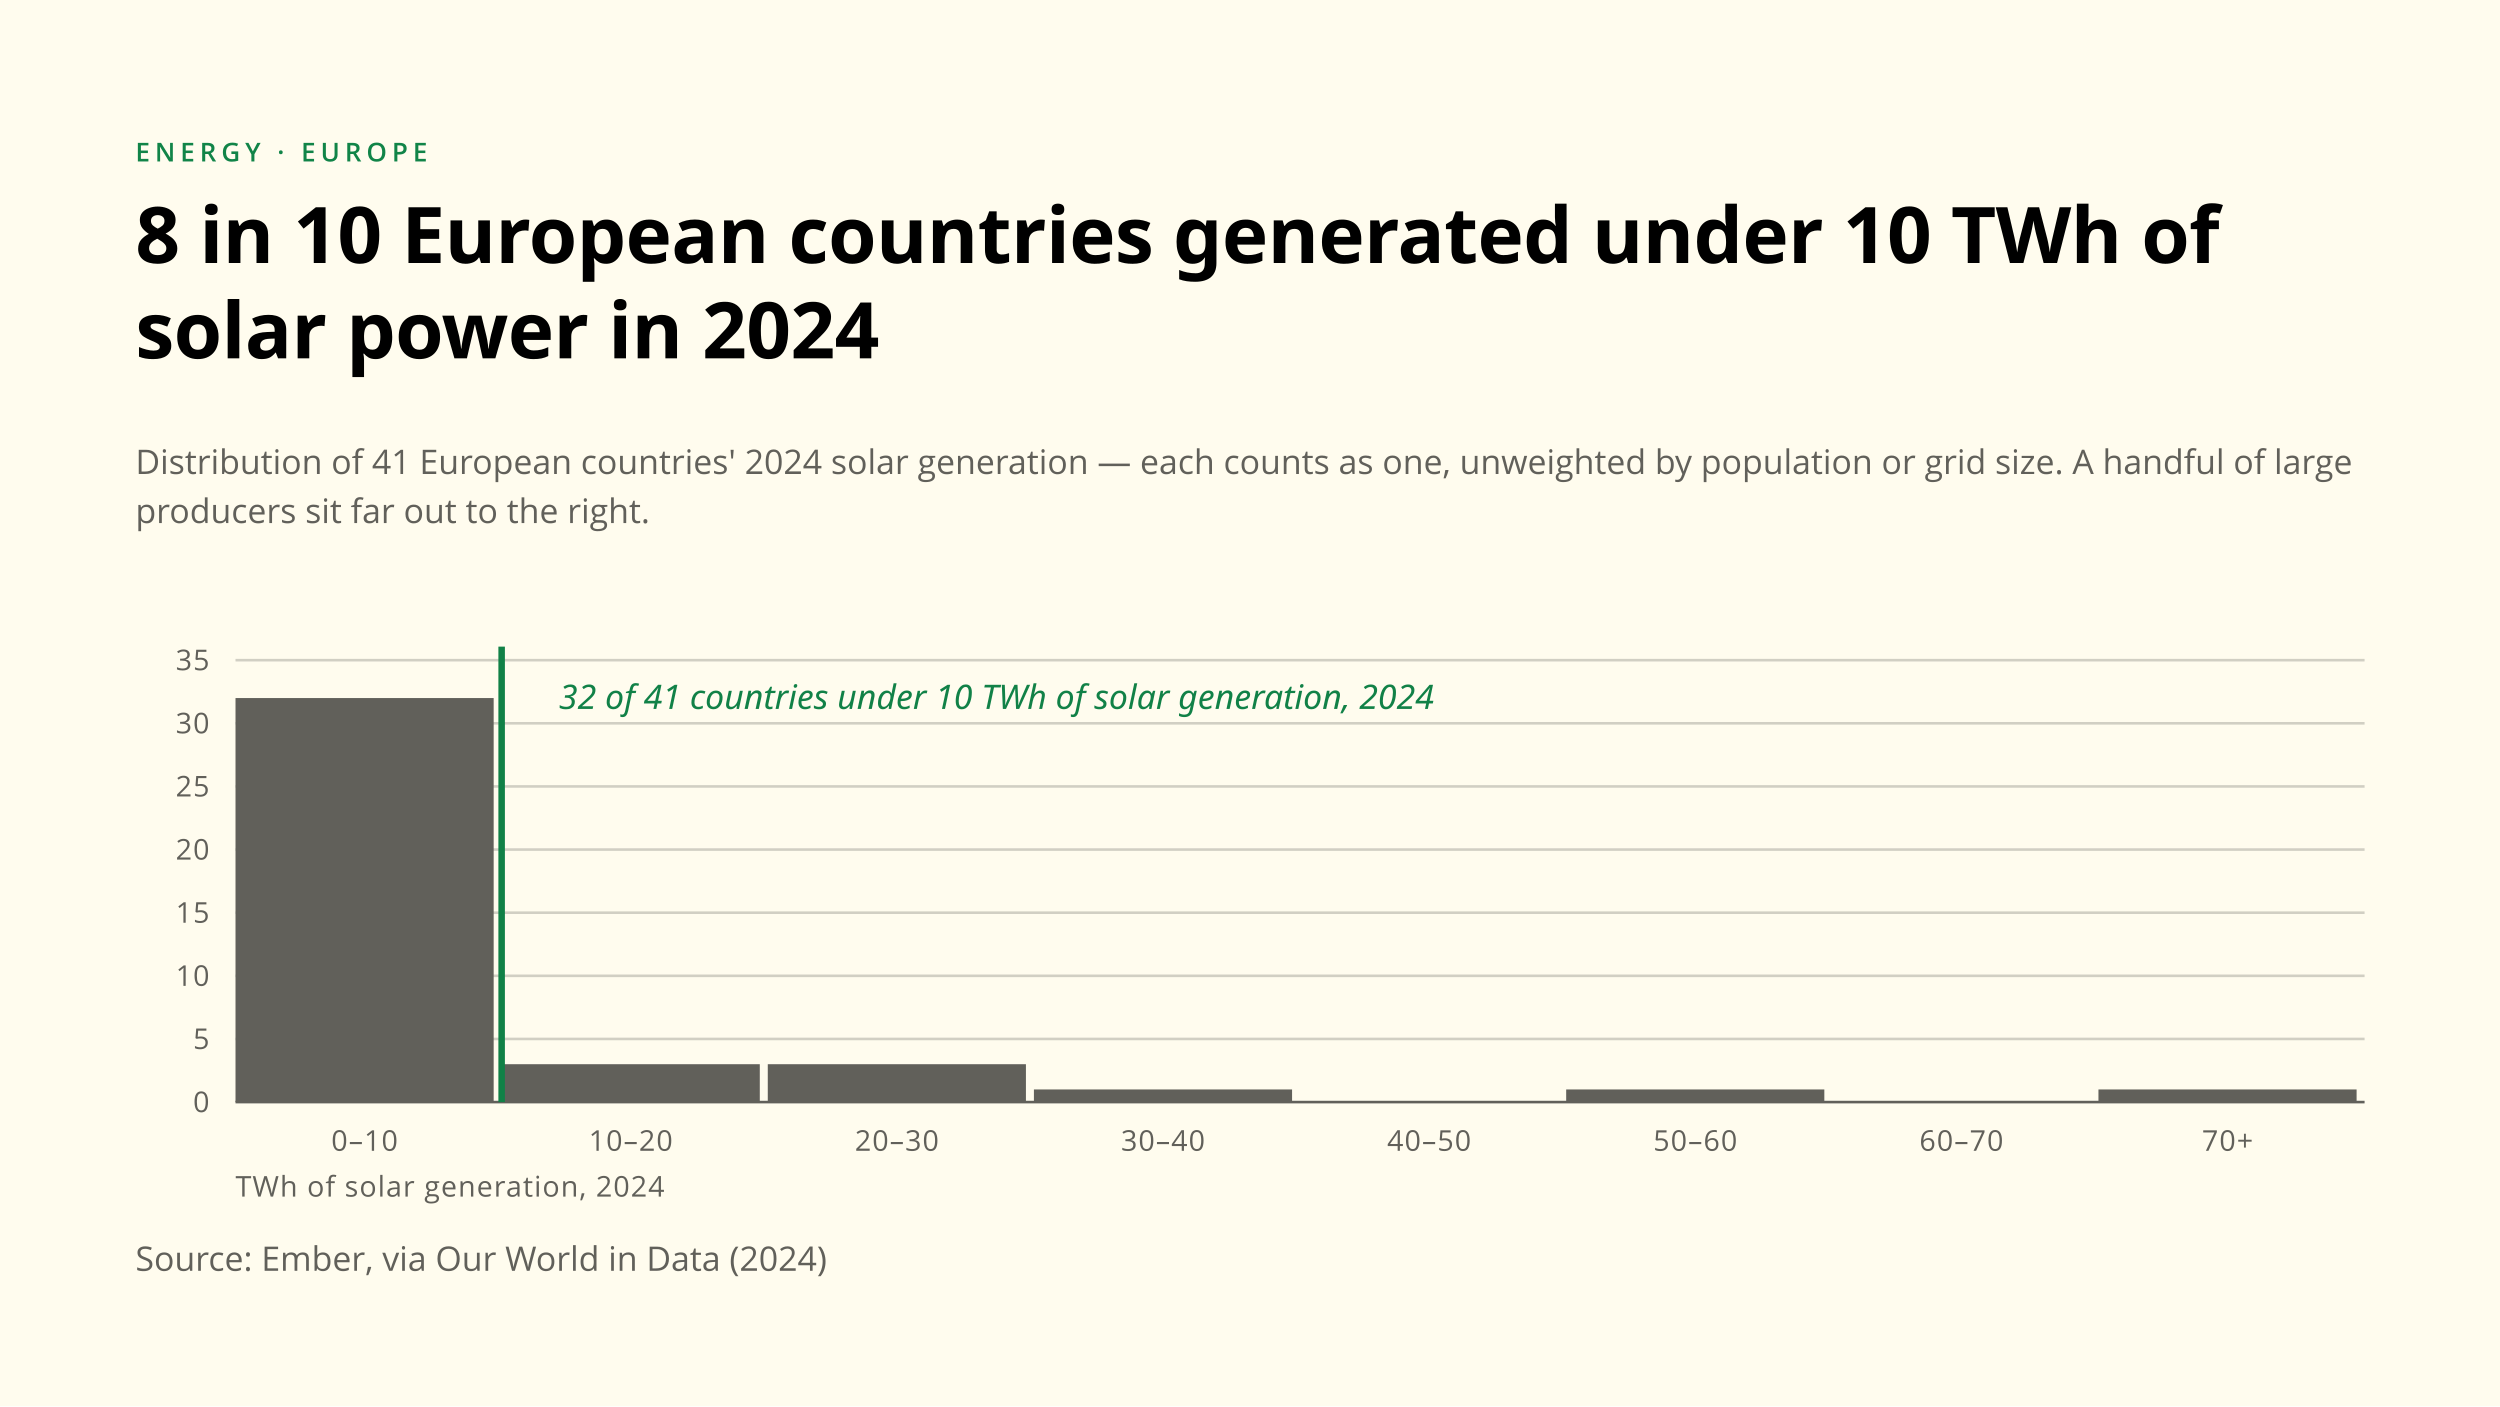
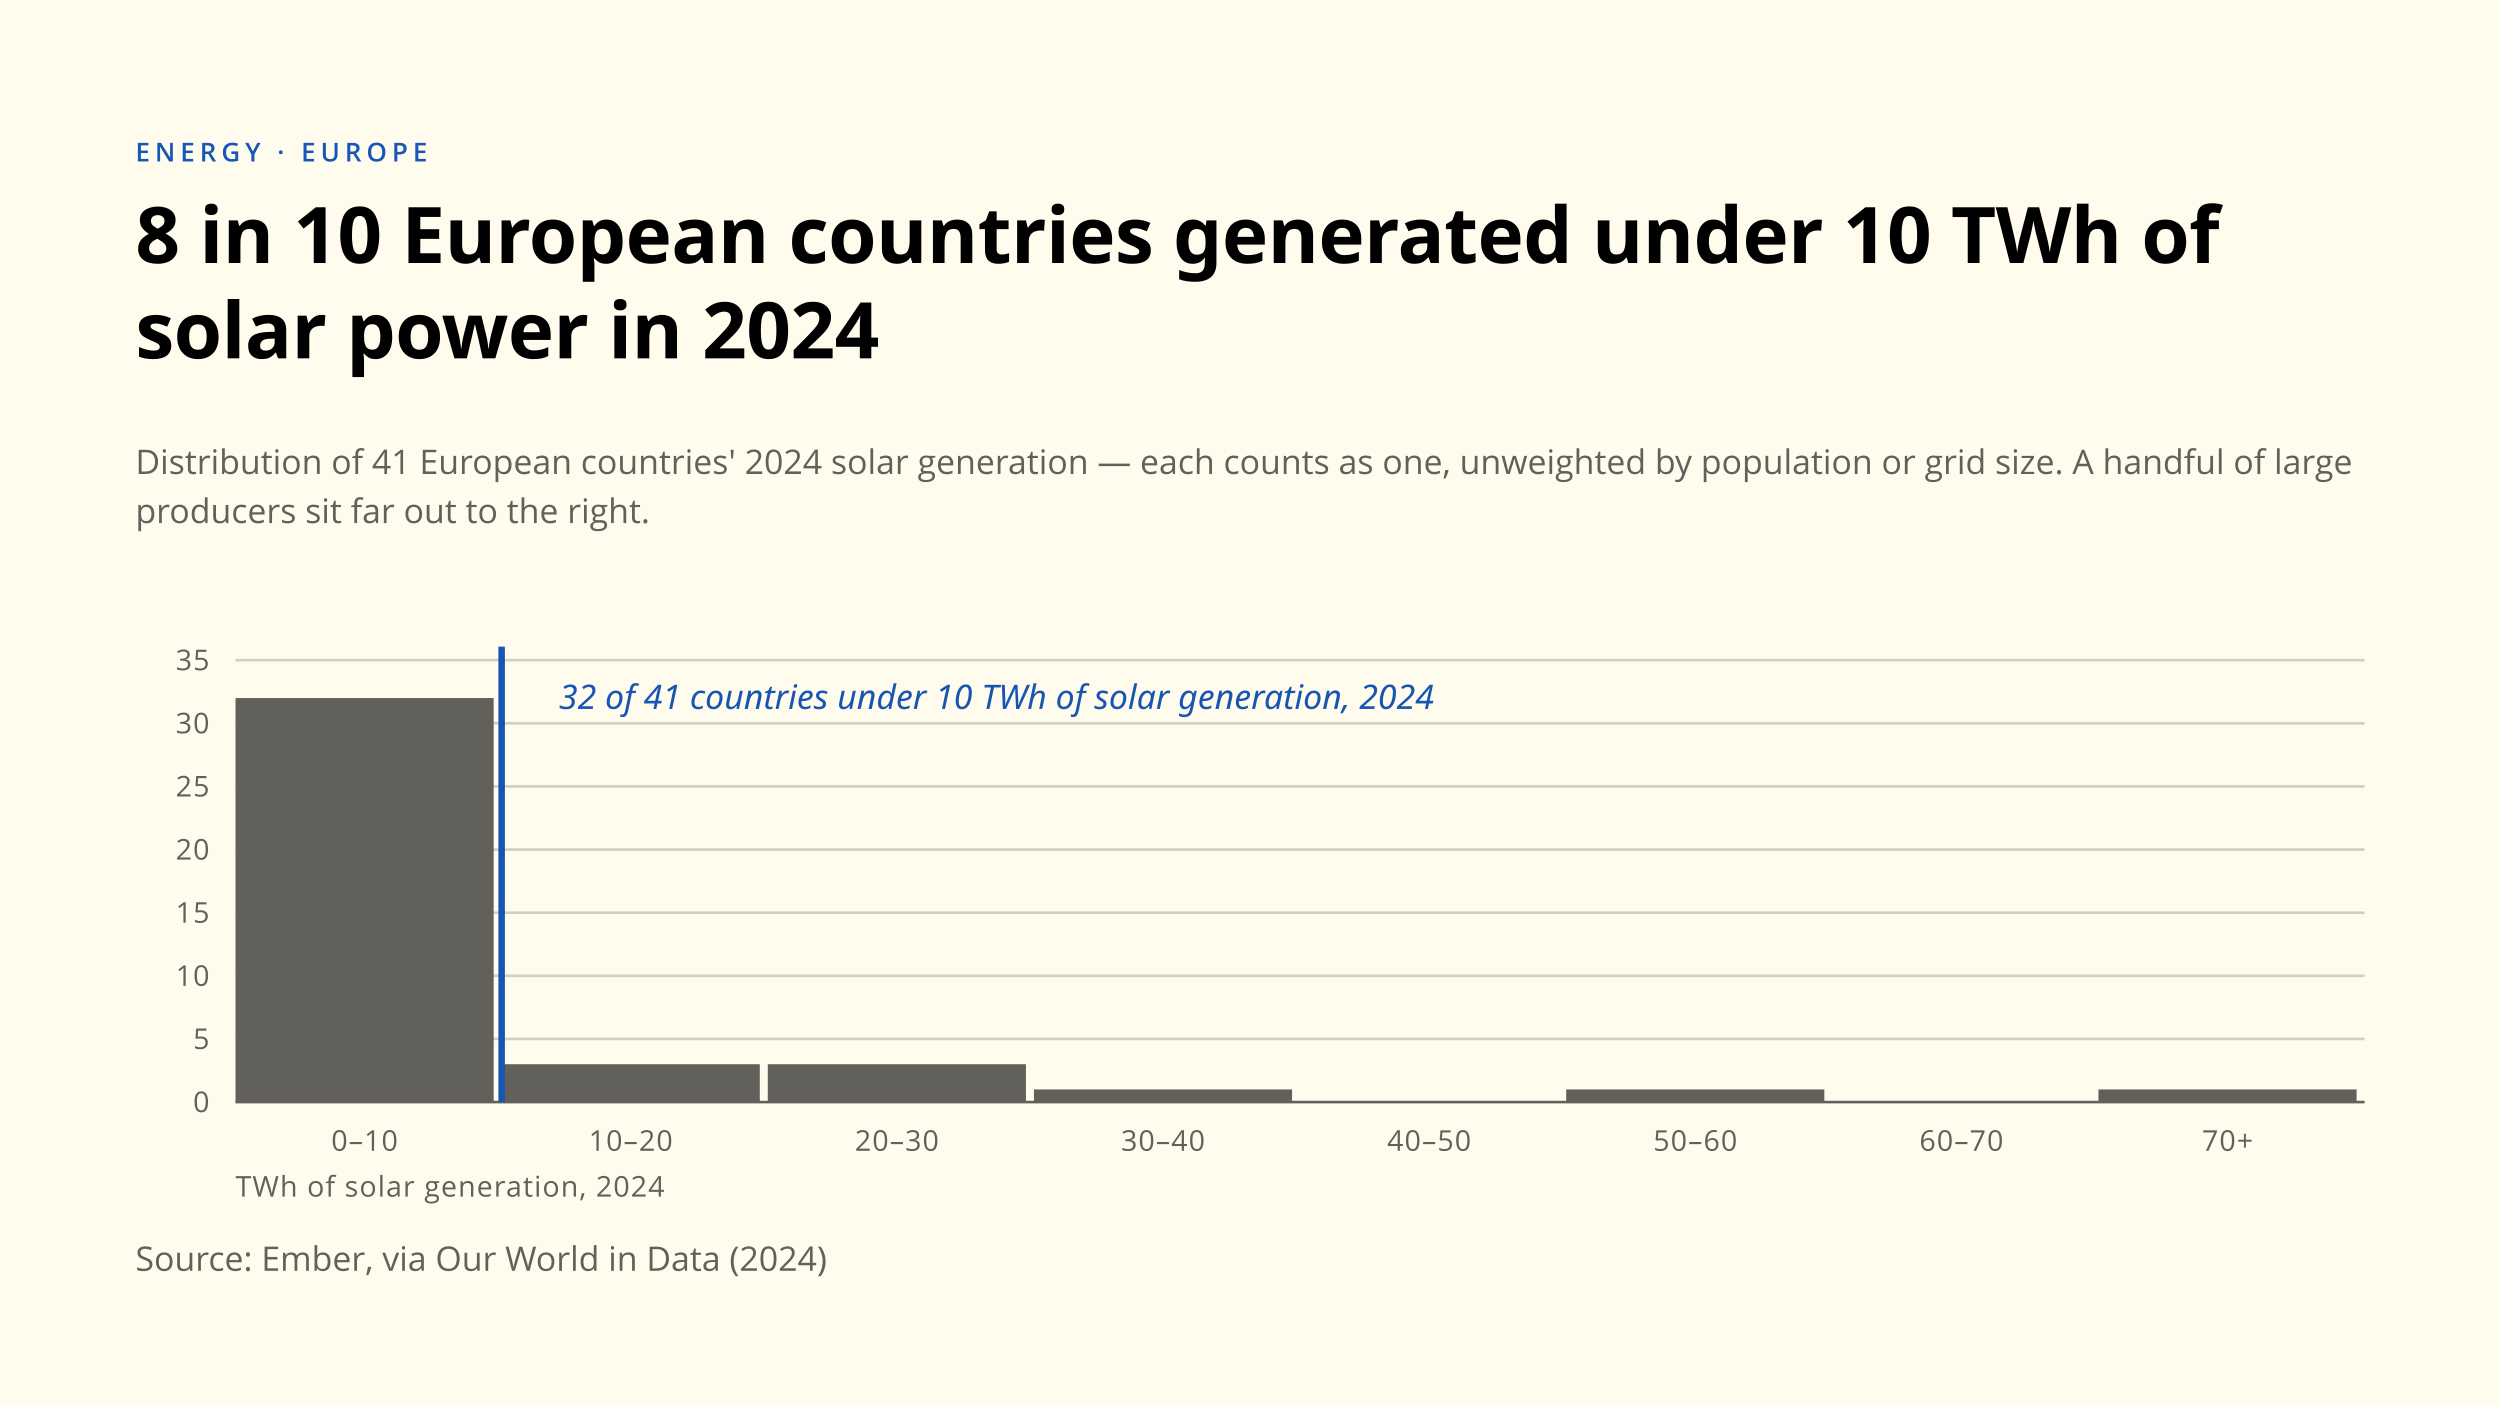
<svg xmlns="http://www.w3.org/2000/svg" width="960" height="540" viewBox="0 0 960 540" role="img" aria-label="Histogram of solar electricity generation across 41 European countries in 2024, in bins of 10 TWh.">
  <rect x="0" y="0" width="960" height="540" fill="#FFFCEE" />
-   <text x="52" y="62" font-family="Open Sans" font-size="10" font-weight="600" font-style="normal" letter-spacing="1.9" fill="#118448">ENERGY · EUROPE</text>
+   <text x="52" y="62" font-family="Open Sans" font-size="10" font-weight="600" font-style="normal" letter-spacing="1.9" fill="#1757B6">ENERGY · EUROPE</text>
  <text x="52" y="101" font-family="Merriweather" font-size="30" font-weight="700" font-style="normal" letter-spacing="-0.2" fill="#000000">8 in 10 European countries generated under 10 TWh of</text>
  <text x="52" y="137.602" font-family="Merriweather" font-size="30" font-weight="700" font-style="normal" letter-spacing="-0.2" fill="#000000">solar power in 2024</text>
  <text x="52" y="182.003" font-family="Open Sans" font-size="13" font-weight="400" font-style="normal" letter-spacing="0" fill="#61605a">Distribution of 41 European countries' 2024 solar generation — each counts as one, unweighted by population or grid size. A handful of large</text>
  <text x="52" y="200.854" font-family="Open Sans" font-size="13" font-weight="400" font-style="normal" letter-spacing="0" fill="#61605a">producers sit far out to the right.</text>
  <text x="52" y="488" font-family="Open Sans" font-size="13" font-weight="400" font-style="normal" letter-spacing="0" fill="#61605a">Source: Ember, via Our World in Data (2024)</text>
  <g>
    <line x1="90.437" x2="908" y1="423.2" y2="423.2" stroke="#61605a" stroke-width="1" />
    <text x="80.437" y="427.05" text-anchor="end" font-family="Open Sans" font-size="11" font-weight="500" font-style="normal" letter-spacing="0.4" fill="#61605a">0</text>
  </g>
  <g>
    <line x1="90.437" x2="908" y1="398.958" y2="398.958" stroke="#d1cfc3" stroke-width="1" />
    <text x="80.437" y="402.808" text-anchor="end" font-family="Open Sans" font-size="11" font-weight="500" font-style="normal" letter-spacing="0.4" fill="#61605a">5</text>
  </g>
  <g>
    <line x1="90.437" x2="908" y1="374.716" y2="374.716" stroke="#d1cfc3" stroke-width="1" />
    <text x="80.437" y="378.566" text-anchor="end" font-family="Open Sans" font-size="11" font-weight="500" font-style="normal" letter-spacing="0.4" fill="#61605a">10</text>
  </g>
  <g>
    <line x1="90.437" x2="908" y1="350.474" y2="350.474" stroke="#d1cfc3" stroke-width="1" />
    <text x="80.437" y="354.324" text-anchor="end" font-family="Open Sans" font-size="11" font-weight="500" font-style="normal" letter-spacing="0.4" fill="#61605a">15</text>
  </g>
  <g>
    <line x1="90.437" x2="908" y1="326.232" y2="326.232" stroke="#d1cfc3" stroke-width="1" />
    <text x="80.437" y="330.082" text-anchor="end" font-family="Open Sans" font-size="11" font-weight="500" font-style="normal" letter-spacing="0.4" fill="#61605a">20</text>
  </g>
  <g>
    <line x1="90.437" x2="908" y1="301.99" y2="301.99" stroke="#d1cfc3" stroke-width="1" />
    <text x="80.437" y="305.84" text-anchor="end" font-family="Open Sans" font-size="11" font-weight="500" font-style="normal" letter-spacing="0.4" fill="#61605a">25</text>
  </g>
  <g>
    <line x1="90.437" x2="908" y1="277.747" y2="277.747" stroke="#d1cfc3" stroke-width="1" />
    <text x="80.437" y="281.597" text-anchor="end" font-family="Open Sans" font-size="11" font-weight="500" font-style="normal" letter-spacing="0.4" fill="#61605a">30</text>
  </g>
  <g>
    <line x1="90.437" x2="908" y1="253.505" y2="253.505" stroke="#d1cfc3" stroke-width="1" />
    <text x="80.437" y="257.355" text-anchor="end" font-family="Open Sans" font-size="11" font-weight="500" font-style="normal" letter-spacing="0.4" fill="#61605a">35</text>
  </g>
  <rect x="90.437" y="268.051" width="99.13" height="155.149" fill="#61605a" />
  <rect x="192.632" y="408.655" width="99.13" height="14.545" fill="#61605a" />
  <rect x="294.827" y="408.655" width="99.13" height="14.545" fill="#61605a" />
  <rect x="397.023" y="418.352" width="99.13" height="4.848" fill="#61605a" />
  <rect x="499.218" y="423.2" width="99.13" height="0" fill="#61605a" />
  <rect x="601.414" y="418.352" width="99.13" height="4.848" fill="#61605a" />
  <rect x="703.609" y="423.2" width="99.13" height="0" fill="#61605a" />
  <rect x="805.805" y="418.352" width="99.13" height="4.848" fill="#61605a" />
  <text x="140.001" y="441.9" text-anchor="middle" font-family="Open Sans" font-size="11" font-weight="500" font-style="normal" letter-spacing="0.4" fill="#61605a">0–10</text>
  <text x="242.197" y="441.9" text-anchor="middle" font-family="Open Sans" font-size="11" font-weight="500" font-style="normal" letter-spacing="0.4" fill="#61605a">10–20</text>
  <text x="344.392" y="441.9" text-anchor="middle" font-family="Open Sans" font-size="11" font-weight="500" font-style="normal" letter-spacing="0.4" fill="#61605a">20–30</text>
  <text x="446.588" y="441.9" text-anchor="middle" font-family="Open Sans" font-size="11" font-weight="500" font-style="normal" letter-spacing="0.4" fill="#61605a">30–40</text>
  <text x="548.783" y="441.9" text-anchor="middle" font-family="Open Sans" font-size="11" font-weight="500" font-style="normal" letter-spacing="0.4" fill="#61605a">40–50</text>
  <text x="650.979" y="441.9" text-anchor="middle" font-family="Open Sans" font-size="11" font-weight="500" font-style="normal" letter-spacing="0.4" fill="#61605a">50–60</text>
  <text x="753.174" y="441.9" text-anchor="middle" font-family="Open Sans" font-size="11" font-weight="500" font-style="normal" letter-spacing="0.4" fill="#61605a">60–70</text>
  <text x="855.369" y="441.9" text-anchor="middle" font-family="Open Sans" font-size="11" font-weight="500" font-style="normal" letter-spacing="0.4" fill="#61605a">70+</text>
-   <line x1="192.632" x2="192.632" y1="248.305" y2="423.2" stroke="#118147" stroke-width="2.5" />
-   <text x="214.632" y="272.242" fill="#118147" font-family="Merriweather" font-size="13" font-weight="400" font-style="italic" letter-spacing="0">32 of 41 countries under 10 TWh of solar generation, 2024</text>
+   <line x1="192.632" x2="192.632" y1="248.305" y2="423.2" stroke="#1755b2" stroke-width="2.5" />
+   <text x="214.632" y="272.242" fill="#1755b2" font-family="Merriweather" font-size="13" font-weight="400" font-style="italic" letter-spacing="0">32 of 41 countries under 10 TWh of solar generation, 2024</text>
  <text x="90.437" y="459.5" font-family="Open Sans" font-size="11" font-weight="500" font-style="normal" letter-spacing="0.4" fill="#61605a">TWh of solar generation, 2024</text>
</svg>
